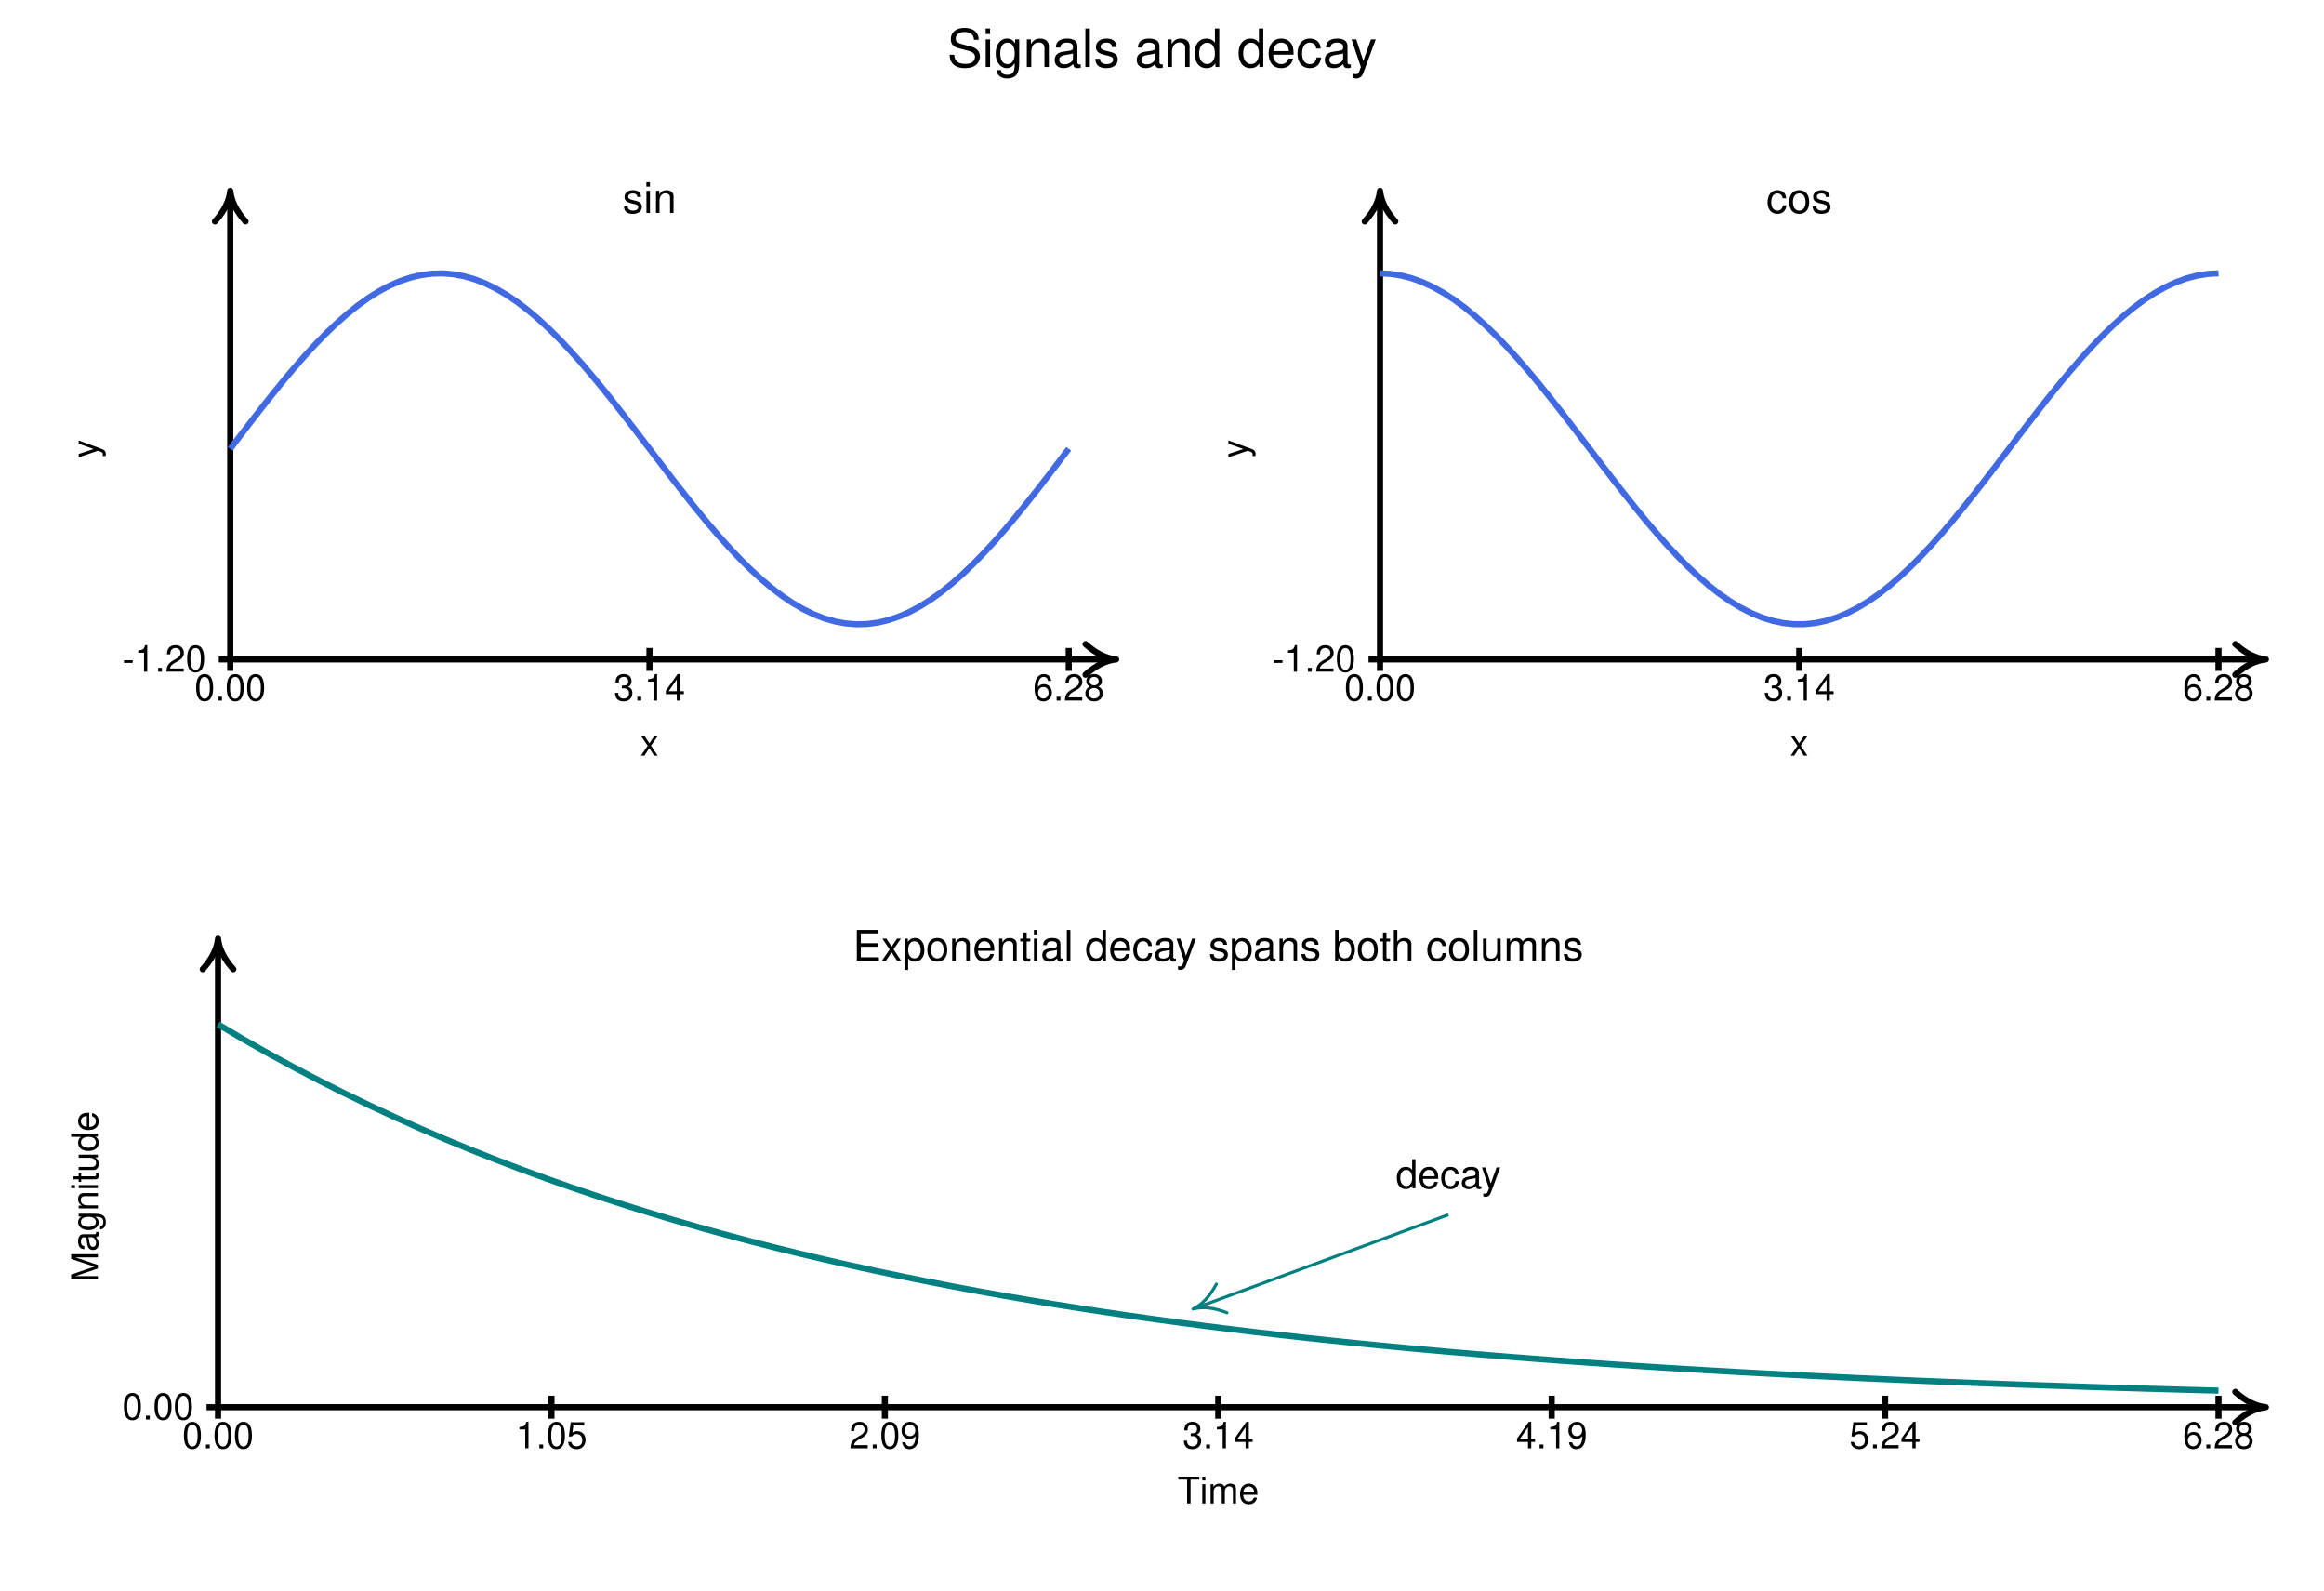
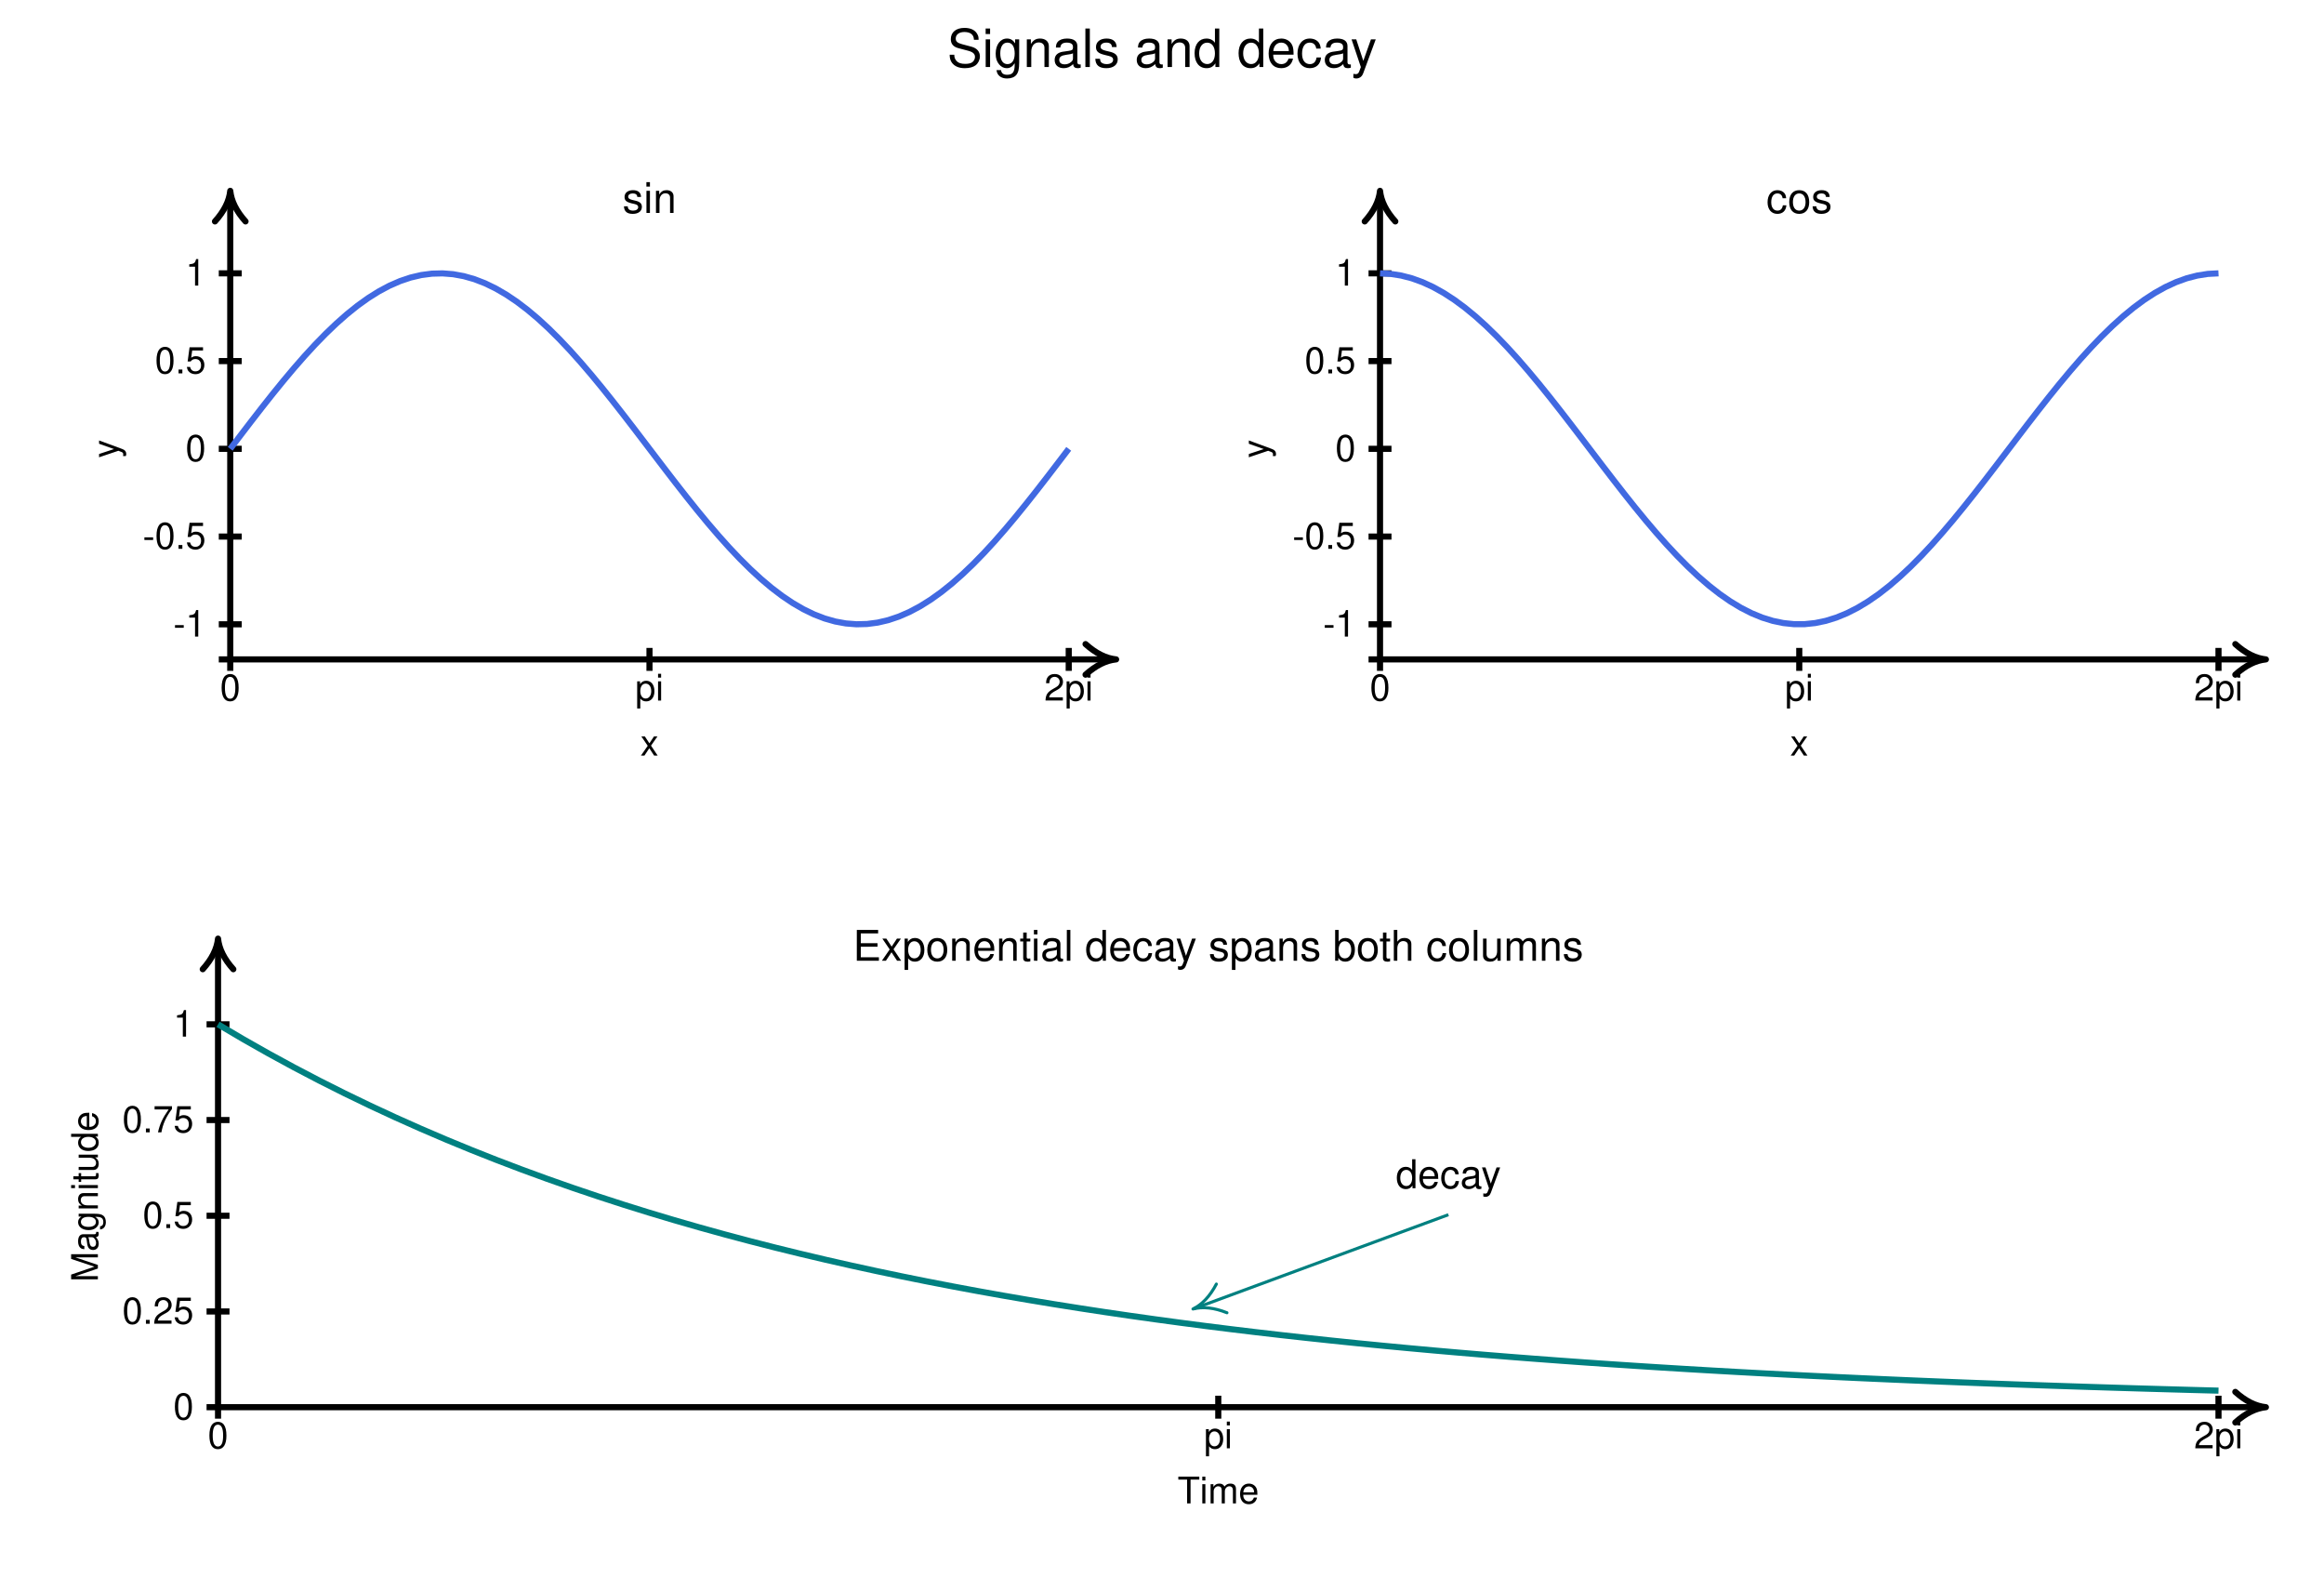
<svg xmlns="http://www.w3.org/2000/svg" xmlns:xlink="http://www.w3.org/1999/xlink" width="760" height="520" viewBox="0 0 760 520">
  <defs>
    <path id="arrow" d="M-10 -5 Q-5 -0.5 0 0 Q-5 0.5 -10 5" />
    <path id="sp0_arrow" d="M-10 -5 Q-5 -0.5 0 0 Q-5 0.5 -10 5" />
    <path id="sp1_arrow" d="M-10 -5 Q-5 -0.5 0 0 Q-5 0.5 -10 5" />
    <path id="sp2_arrow" d="M-10 -5 Q-5 -0.5 0 0 Q-5 0.5 -10 5" />
  </defs>
  <text fill="black" transform="translate(380 14) rotate(0)" dominant-baseline="hanging" text-anchor="middle" font-family="Helvetica, Arial, sans-serif" font-size="17.25">Signals and decay</text>
  <g transform="translate(14 45.05)">
    <line x1="61.298" y1="174.275" x2="61.298" y2="18.34" stroke="black" stroke-width="2" fill="none" opacity="1" />
    <use xlink:href="#sp0_arrow" transform="translate(61.298 17.34) rotate(-90) scale(1 1)" stroke="black" stroke-width="2" stroke-linejoin="round" stroke-linecap="round" fill="none" opacity="1" />
    <line x1="57.548" y1="170.525" x2="350" y2="170.525" stroke="black" stroke-width="2" fill="none" opacity="1" />
    <use xlink:href="#sp0_arrow" transform="translate(351 170.525) rotate(0) scale(1 1)" stroke="black" stroke-width="2" stroke-linejoin="round" stroke-linecap="round" fill="none" opacity="1" />
-     <text fill="black" transform="translate(61.298 178.475) rotate(0)" dominant-baseline="hanging" text-anchor="middle" font-family="Helvetica, Arial, sans-serif" font-size="12">0.00</text>
-     <text fill="black" transform="translate(198.399 178.475) rotate(0)" dominant-baseline="hanging" text-anchor="middle" font-family="Helvetica, Arial, sans-serif" font-size="12">3.14</text>
+     <text fill="black" transform="translate(61.298 178.475) rotate(0)" dominant-baseline="hanging" text-anchor="middle" font-family="Helvetica, Arial, sans-serif" font-size="12">0</text>
+     <text fill="black" transform="translate(198.399 178.475) rotate(0)" dominant-baseline="hanging" text-anchor="middle" font-family="Helvetica, Arial, sans-serif" font-size="12">pi</text>
    <line x1="198.399" y1="166.775" x2="198.399" y2="174.275" stroke="black" stroke-width="2" fill="none" opacity="1" />
-     <text fill="black" transform="translate(335.5 178.475) rotate(0)" dominant-baseline="hanging" text-anchor="middle" font-family="Helvetica, Arial, sans-serif" font-size="12">6.28</text>
+     <text fill="black" transform="translate(335.5 178.475) rotate(0)" dominant-baseline="hanging" text-anchor="middle" font-family="Helvetica, Arial, sans-serif" font-size="12">2pi</text>
    <line x1="335.5" y1="166.775" x2="335.5" y2="174.275" stroke="black" stroke-width="2" fill="none" opacity="1" />
-     <text fill="black" transform="translate(53.348 170.525) rotate(0)" dominant-baseline="middle" text-anchor="end" font-family="Helvetica, Arial, sans-serif" font-size="12">-1.20</text>
+     <text fill="black" transform="translate(53.348 159.0513) rotate(0)" dominant-baseline="middle" text-anchor="end" font-family="Helvetica, Arial, sans-serif" font-size="12">-1</text>
+     <line x1="57.548" y1="159.051" x2="65.048" y2="159.051" stroke="black" stroke-width="2" fill="none" opacity="1" />
+     <text fill="black" transform="translate(53.348 130.3669) rotate(0)" dominant-baseline="middle" text-anchor="end" font-family="Helvetica, Arial, sans-serif" font-size="12">-0.5</text>
+     <line x1="57.548" y1="130.367" x2="65.048" y2="130.367" stroke="black" stroke-width="2" fill="none" opacity="1" />
+     <text fill="black" transform="translate(53.348 101.6825) rotate(0)" dominant-baseline="middle" text-anchor="end" font-family="Helvetica, Arial, sans-serif" font-size="12">0</text>
+     <line x1="57.548" y1="101.683" x2="65.048" y2="101.683" stroke="black" stroke-width="2" fill="none" opacity="1" />
+     <text fill="black" transform="translate(53.348 72.9981) rotate(0)" dominant-baseline="middle" text-anchor="end" font-family="Helvetica, Arial, sans-serif" font-size="12">0.5</text>
+     <line x1="57.548" y1="72.998" x2="65.048" y2="72.998" stroke="black" stroke-width="2" fill="none" opacity="1" />
+     <text fill="black" transform="translate(53.348 44.3137) rotate(0)" dominant-baseline="middle" text-anchor="end" font-family="Helvetica, Arial, sans-serif" font-size="12">1</text>
+     <line x1="57.548" y1="44.314" x2="65.048" y2="44.314" stroke="black" stroke-width="2" fill="none" opacity="1" />
    <path d="M61.298 101.683 L64.769 97.124 L68.24 92.595 L71.711 88.124 L75.182 83.738 L78.653 79.465 L82.124 75.333 L85.594 71.368 L89.065 67.594 L92.536 64.036 L96.007 60.715 L99.478 57.654 L102.949 54.871 L106.42 52.384 L109.891 50.209 L113.362 48.359 L116.833 46.846 L120.303 45.681 L123.774 44.868 L127.245 44.416 L130.716 44.325 L134.187 44.597 L137.658 45.23 L141.129 46.22 L144.6 47.56 L148.071 49.243 L151.542 51.257 L155.013 53.59 L158.483 56.227 L161.954 59.151 L165.425 62.344 L168.896 65.786 L172.367 69.455 L175.838 73.328 L179.309 77.38 L182.78 81.586 L186.251 85.918 L189.722 90.351 L193.193 94.855 L196.663 99.402 L200.135 103.963 L203.605 108.51 L207.076 113.014 L210.547 117.447 L214.018 121.779 L217.489 125.985 L220.96 130.037 L224.431 133.91 L227.902 137.579 L231.373 141.021 L234.844 144.214 L238.315 147.138 L241.785 149.775 L245.256 152.108 L248.727 154.122 L252.198 155.805 L255.669 157.145 L259.14 158.135 L262.611 158.768 L266.082 159.04 L269.553 158.949 L273.024 158.496 L276.495 157.685 L279.965 156.518 L283.436 155.006 L286.907 153.156 L290.378 150.981 L293.849 148.494 L297.32 145.711 L300.791 142.65 L304.262 139.329 L307.733 135.771 L311.204 131.997 L314.675 128.032 L318.145 123.9 L321.616 119.627 L325.087 115.241 L328.558 110.77 L332.029 106.24 L335.5 101.683" stroke="royalblue" stroke-width="2" fill="none" opacity="1" />
    <text fill="black" transform="translate(198.399 196.475) rotate(0)" dominant-baseline="hanging" text-anchor="middle" font-family="Helvetica, Arial, sans-serif" font-size="12">x</text>
-     <text fill="black" transform="translate(14 101.6825) rotate(-90)" dominant-baseline="middle" text-anchor="middle" font-family="Helvetica, Arial, sans-serif" font-size="12">y</text>
+     <text fill="black" transform="translate(20.672 101.6825) rotate(-90)" dominant-baseline="middle" text-anchor="middle" font-family="Helvetica, Arial, sans-serif" font-size="12">y</text>
    <text fill="black" transform="translate(198.399 24.56) rotate(0)" dominant-baseline="auto" text-anchor="middle" font-family="Helvetica, Arial, sans-serif" font-size="13.8">sin</text>
  </g>
  <g transform="translate(390 45.05)">
    <line x1="61.298" y1="174.275" x2="61.298" y2="18.34" stroke="black" stroke-width="2" fill="none" opacity="1" />
    <use xlink:href="#sp1_arrow" transform="translate(61.298 17.34) rotate(-90) scale(1 1)" stroke="black" stroke-width="2" stroke-linejoin="round" stroke-linecap="round" fill="none" opacity="1" />
    <line x1="57.548" y1="170.525" x2="350" y2="170.525" stroke="black" stroke-width="2" fill="none" opacity="1" />
    <use xlink:href="#sp1_arrow" transform="translate(351 170.525) rotate(0) scale(1 1)" stroke="black" stroke-width="2" stroke-linejoin="round" stroke-linecap="round" fill="none" opacity="1" />
-     <text fill="black" transform="translate(61.298 178.475) rotate(0)" dominant-baseline="hanging" text-anchor="middle" font-family="Helvetica, Arial, sans-serif" font-size="12">0.00</text>
-     <text fill="black" transform="translate(198.399 178.475) rotate(0)" dominant-baseline="hanging" text-anchor="middle" font-family="Helvetica, Arial, sans-serif" font-size="12">3.14</text>
+     <text fill="black" transform="translate(61.298 178.475) rotate(0)" dominant-baseline="hanging" text-anchor="middle" font-family="Helvetica, Arial, sans-serif" font-size="12">0</text>
+     <text fill="black" transform="translate(198.399 178.475) rotate(0)" dominant-baseline="hanging" text-anchor="middle" font-family="Helvetica, Arial, sans-serif" font-size="12">pi</text>
    <line x1="198.399" y1="166.775" x2="198.399" y2="174.275" stroke="black" stroke-width="2" fill="none" opacity="1" />
-     <text fill="black" transform="translate(335.5 178.475) rotate(0)" dominant-baseline="hanging" text-anchor="middle" font-family="Helvetica, Arial, sans-serif" font-size="12">6.28</text>
+     <text fill="black" transform="translate(335.5 178.475) rotate(0)" dominant-baseline="hanging" text-anchor="middle" font-family="Helvetica, Arial, sans-serif" font-size="12">2pi</text>
    <line x1="335.5" y1="166.775" x2="335.5" y2="174.275" stroke="black" stroke-width="2" fill="none" opacity="1" />
-     <text fill="black" transform="translate(53.348 170.525) rotate(0)" dominant-baseline="middle" text-anchor="end" font-family="Helvetica, Arial, sans-serif" font-size="12">-1.20</text>
+     <text fill="black" transform="translate(53.348 159.0513) rotate(0)" dominant-baseline="middle" text-anchor="end" font-family="Helvetica, Arial, sans-serif" font-size="12">-1</text>
+     <line x1="57.548" y1="159.051" x2="65.048" y2="159.051" stroke="black" stroke-width="2" fill="none" opacity="1" />
+     <text fill="black" transform="translate(53.348 130.3669) rotate(0)" dominant-baseline="middle" text-anchor="end" font-family="Helvetica, Arial, sans-serif" font-size="12">-0.5</text>
+     <line x1="57.548" y1="130.367" x2="65.048" y2="130.367" stroke="black" stroke-width="2" fill="none" opacity="1" />
+     <text fill="black" transform="translate(53.348 101.6825) rotate(0)" dominant-baseline="middle" text-anchor="end" font-family="Helvetica, Arial, sans-serif" font-size="12">0</text>
+     <line x1="57.548" y1="101.683" x2="65.048" y2="101.683" stroke="black" stroke-width="2" fill="none" opacity="1" />
+     <text fill="black" transform="translate(53.348 72.9981) rotate(0)" dominant-baseline="middle" text-anchor="end" font-family="Helvetica, Arial, sans-serif" font-size="12">0.5</text>
+     <line x1="57.548" y1="72.998" x2="65.048" y2="72.998" stroke="black" stroke-width="2" fill="none" opacity="1" />
+     <text fill="black" transform="translate(53.348 44.3137) rotate(0)" dominant-baseline="middle" text-anchor="end" font-family="Helvetica, Arial, sans-serif" font-size="12">1</text>
+     <line x1="57.548" y1="44.314" x2="65.048" y2="44.314" stroke="black" stroke-width="2" fill="none" opacity="1" />
    <path d="M61.298 44.314 L64.769 44.495 L68.24 45.038 L71.711 45.939 L75.182 47.193 L78.653 48.791 L82.124 50.723 L85.594 52.977 L89.065 55.54 L92.536 58.394 L96.007 61.522 L99.478 64.904 L102.949 68.518 L106.42 72.342 L109.891 76.352 L113.362 80.521 L116.833 84.825 L120.303 89.235 L123.774 93.723 L127.245 98.263 L130.716 102.823 L134.187 107.377 L137.658 111.894 L141.129 116.347 L144.6 120.707 L148.071 124.947 L151.542 129.04 L155.013 132.96 L158.483 136.682 L161.954 140.183 L165.425 143.44 L168.896 146.433 L172.367 149.144 L175.838 151.554 L179.309 153.649 L182.78 155.416 L186.251 156.843 L189.722 157.921 L193.193 158.643 L196.663 159.006 L200.135 159.006 L203.605 158.643 L207.076 157.921 L210.547 156.843 L214.018 155.416 L217.489 153.649 L220.96 151.554 L224.431 149.144 L227.902 146.433 L231.373 143.44 L234.844 140.183 L238.315 136.682 L241.785 132.96 L245.256 129.04 L248.727 124.947 L252.198 120.707 L255.669 116.347 L259.14 111.894 L262.611 107.377 L266.082 102.823 L269.553 98.263 L273.024 93.723 L276.495 89.235 L279.965 84.825 L283.436 80.521 L286.907 76.352 L290.378 72.342 L293.849 68.518 L297.32 64.904 L300.791 61.522 L304.262 58.394 L307.733 55.54 L311.204 52.977 L314.675 50.723 L318.145 48.791 L321.616 47.193 L325.087 45.939 L328.558 45.038 L332.029 44.495 L335.5 44.314" stroke="royalblue" stroke-width="2" fill="none" opacity="1" />
    <text fill="black" transform="translate(198.399 196.475) rotate(0)" dominant-baseline="hanging" text-anchor="middle" font-family="Helvetica, Arial, sans-serif" font-size="12">x</text>
-     <text fill="black" transform="translate(14 101.6825) rotate(-90)" dominant-baseline="middle" text-anchor="middle" font-family="Helvetica, Arial, sans-serif" font-size="12">y</text>
+     <text fill="black" transform="translate(20.672 101.6825) rotate(-90)" dominant-baseline="middle" text-anchor="middle" font-family="Helvetica, Arial, sans-serif" font-size="12">y</text>
    <text fill="black" transform="translate(198.399 24.56) rotate(0)" dominant-baseline="auto" text-anchor="middle" font-family="Helvetica, Arial, sans-serif" font-size="13.8">cos</text>
  </g>
  <g transform="translate(14 289.525)">
    <line x1="57.302" y1="174.275" x2="57.302" y2="18.34" stroke="black" stroke-width="2" fill="none" opacity="1" />
    <use xlink:href="#sp2_arrow" transform="translate(57.302 17.34) rotate(-90) scale(1 1)" stroke="black" stroke-width="2" stroke-linejoin="round" stroke-linecap="round" fill="none" opacity="1" />
    <line x1="53.552" y1="170.525" x2="726" y2="170.525" stroke="black" stroke-width="2" fill="none" opacity="1" />
    <use xlink:href="#sp2_arrow" transform="translate(727 170.525) rotate(0) scale(1 1)" stroke="black" stroke-width="2" stroke-linejoin="round" stroke-linecap="round" fill="none" opacity="1" />
-     <text fill="black" transform="translate(57.302 178.475) rotate(0)" dominant-baseline="hanging" text-anchor="middle" font-family="Helvetica, Arial, sans-serif" font-size="12">0.00</text>
-     <text fill="black" transform="translate(166.335 178.475) rotate(0)" dominant-baseline="hanging" text-anchor="middle" font-family="Helvetica, Arial, sans-serif" font-size="12">1.05</text>
-     <line x1="166.335" y1="166.775" x2="166.335" y2="174.275" stroke="black" stroke-width="2" fill="none" opacity="1" />
-     <text fill="black" transform="translate(275.368 178.475) rotate(0)" dominant-baseline="hanging" text-anchor="middle" font-family="Helvetica, Arial, sans-serif" font-size="12">2.09</text>
-     <line x1="275.368" y1="166.775" x2="275.368" y2="174.275" stroke="black" stroke-width="2" fill="none" opacity="1" />
-     <text fill="black" transform="translate(384.401 178.475) rotate(0)" dominant-baseline="hanging" text-anchor="middle" font-family="Helvetica, Arial, sans-serif" font-size="12">3.14</text>
+     <text fill="black" transform="translate(57.302 178.475) rotate(0)" dominant-baseline="hanging" text-anchor="middle" font-family="Helvetica, Arial, sans-serif" font-size="12">0</text>
+     <text fill="black" transform="translate(384.401 178.475) rotate(0)" dominant-baseline="hanging" text-anchor="middle" font-family="Helvetica, Arial, sans-serif" font-size="12">pi</text>
    <line x1="384.401" y1="166.775" x2="384.401" y2="174.275" stroke="black" stroke-width="2" fill="none" opacity="1" />
-     <text fill="black" transform="translate(493.434 178.475) rotate(0)" dominant-baseline="hanging" text-anchor="middle" font-family="Helvetica, Arial, sans-serif" font-size="12">4.19</text>
-     <line x1="493.434" y1="166.775" x2="493.434" y2="174.275" stroke="black" stroke-width="2" fill="none" opacity="1" />
-     <text fill="black" transform="translate(602.467 178.475) rotate(0)" dominant-baseline="hanging" text-anchor="middle" font-family="Helvetica, Arial, sans-serif" font-size="12">5.24</text>
-     <line x1="602.467" y1="166.775" x2="602.467" y2="174.275" stroke="black" stroke-width="2" fill="none" opacity="1" />
-     <text fill="black" transform="translate(711.5 178.475) rotate(0)" dominant-baseline="hanging" text-anchor="middle" font-family="Helvetica, Arial, sans-serif" font-size="12">6.28</text>
+     <text fill="black" transform="translate(711.5 178.475) rotate(0)" dominant-baseline="hanging" text-anchor="middle" font-family="Helvetica, Arial, sans-serif" font-size="12">2pi</text>
    <line x1="711.5" y1="166.775" x2="711.5" y2="174.275" stroke="black" stroke-width="2" fill="none" opacity="1" />
-     <text fill="black" transform="translate(49.352 170.525) rotate(0)" dominant-baseline="middle" text-anchor="end" font-family="Helvetica, Arial, sans-serif" font-size="12">0.00</text>
+     <text fill="black" transform="translate(49.352 170.525) rotate(0)" dominant-baseline="middle" text-anchor="end" font-family="Helvetica, Arial, sans-serif" font-size="12">0</text>
+     <text fill="black" transform="translate(49.352 139.233) rotate(0)" dominant-baseline="middle" text-anchor="end" font-family="Helvetica, Arial, sans-serif" font-size="12">0.25</text>
+     <line x1="53.552" y1="139.233" x2="61.052" y2="139.233" stroke="black" stroke-width="2" fill="none" opacity="1" />
+     <text fill="black" transform="translate(49.352 107.9409) rotate(0)" dominant-baseline="middle" text-anchor="end" font-family="Helvetica, Arial, sans-serif" font-size="12">0.5</text>
+     <line x1="53.552" y1="107.941" x2="61.052" y2="107.941" stroke="black" stroke-width="2" fill="none" opacity="1" />
+     <text fill="black" transform="translate(49.352 76.6489) rotate(0)" dominant-baseline="middle" text-anchor="end" font-family="Helvetica, Arial, sans-serif" font-size="12">0.75</text>
+     <line x1="53.552" y1="76.649" x2="61.052" y2="76.649" stroke="black" stroke-width="2" fill="none" opacity="1" />
+     <text fill="black" transform="translate(49.352 45.3568) rotate(0)" dominant-baseline="middle" text-anchor="end" font-family="Helvetica, Arial, sans-serif" font-size="12">1</text>
+     <line x1="53.552" y1="45.357" x2="61.052" y2="45.357" stroke="black" stroke-width="2" fill="none" opacity="1" />
    <path d="M57.302 45.357 L65.583 50.237 L73.864 54.926 L82.145 59.433 L90.426 63.764 L98.707 67.927 L106.988 71.927 L115.269 75.77 L123.55 79.465 L131.831 83.015 L140.112 86.427 L148.393 89.705 L156.674 92.856 L164.955 95.884 L173.236 98.794 L181.517 101.591 L189.798 104.278 L198.079 106.861 L206.36 109.343 L214.641 111.728 L222.922 114.021 L231.203 116.224 L239.484 118.341 L247.765 120.375 L256.046 122.33 L264.327 124.209 L272.608 126.015 L280.889 127.75 L289.17 129.418 L297.451 131.02 L305.732 132.561 L314.013 134.041 L322.294 135.463 L330.575 136.83 L338.856 138.144 L347.137 139.406 L355.418 140.619 L363.699 141.785 L371.979 142.906 L380.26 143.982 L388.541 145.017 L396.822 146.012 L405.103 146.968 L413.385 147.886 L421.665 148.768 L429.946 149.617 L438.227 150.432 L446.508 151.215 L454.789 151.968 L463.07 152.692 L471.351 153.387 L479.632 154.055 L487.913 154.697 L496.194 155.314 L504.475 155.907 L512.756 156.477 L521.037 157.025 L529.318 157.551 L537.599 158.057 L545.88 158.543 L554.161 159.01 L562.442 159.459 L570.723 159.891 L579.004 160.305 L587.285 160.703 L595.566 161.086 L603.847 161.454 L612.128 161.808 L620.409 162.148 L628.69 162.475 L636.971 162.788 L645.252 163.09 L653.533 163.38 L661.814 163.658 L670.095 163.926 L678.376 164.183 L686.657 164.431 L694.938 164.668 L703.219 164.897 L711.5 165.116" stroke="teal" stroke-width="2" fill="none" opacity="1" />
    <text fill="black" transform="translate(384.401 196.475) rotate(0)" dominant-baseline="hanging" text-anchor="middle" font-family="Helvetica, Arial, sans-serif" font-size="12">Time</text>
    <text fill="black" transform="translate(14 101.6825) rotate(-90)" dominant-baseline="middle" text-anchor="middle" font-family="Helvetica, Arial, sans-serif" font-size="12">Magnitude</text>
    <text fill="black" transform="translate(384.401 24.56) rotate(0)" dominant-baseline="auto" text-anchor="middle" font-family="Helvetica, Arial, sans-serif" font-size="13.8">Exponential decay spans both columns</text>
  </g>
  <line x1="473.659" y1="397.121" x2="390.597" y2="427.775" stroke="teal" stroke-width="1" fill="none" opacity="1" />
  <use xlink:href="#arrow" transform="translate(390.1276 427.9481) rotate(159.7435) scale(1 1)" stroke="teal" stroke-width="1" stroke-linejoin="round" stroke-linecap="round" fill="none" opacity="1" />
  <text fill="black" transform="translate(473.6585 384.1212) rotate(0)" dominant-baseline="middle" text-anchor="middle" font-family="Helvetica, Arial, sans-serif" font-size="13">decay</text>
</svg>
